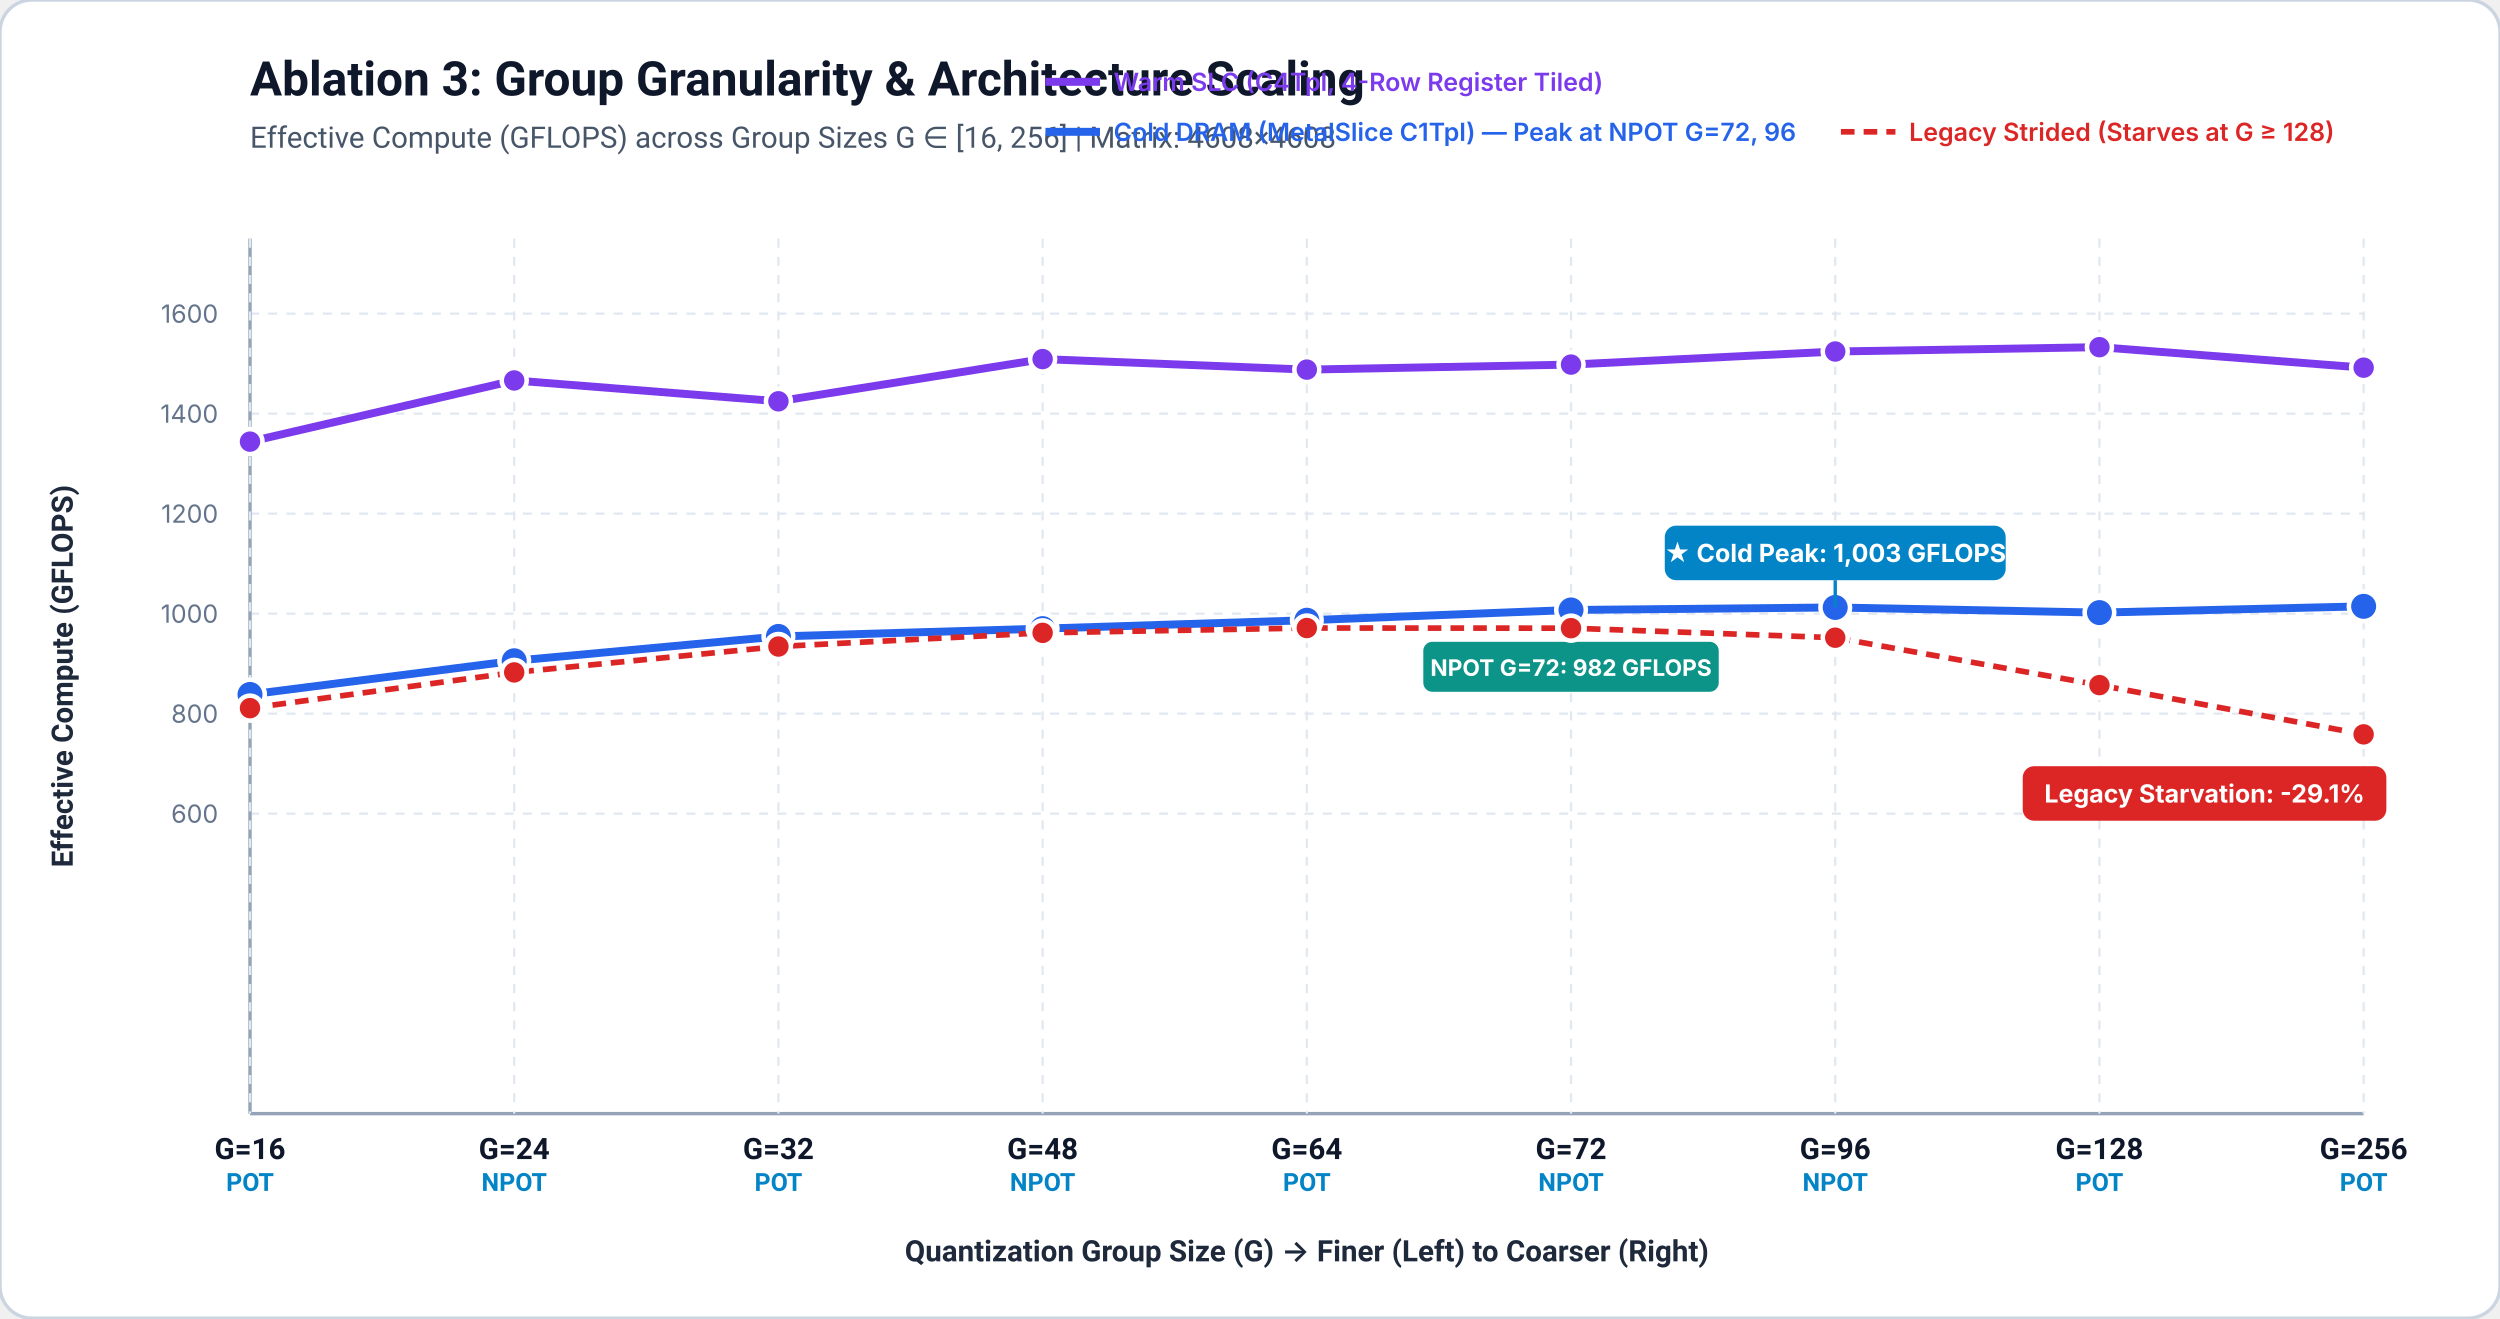
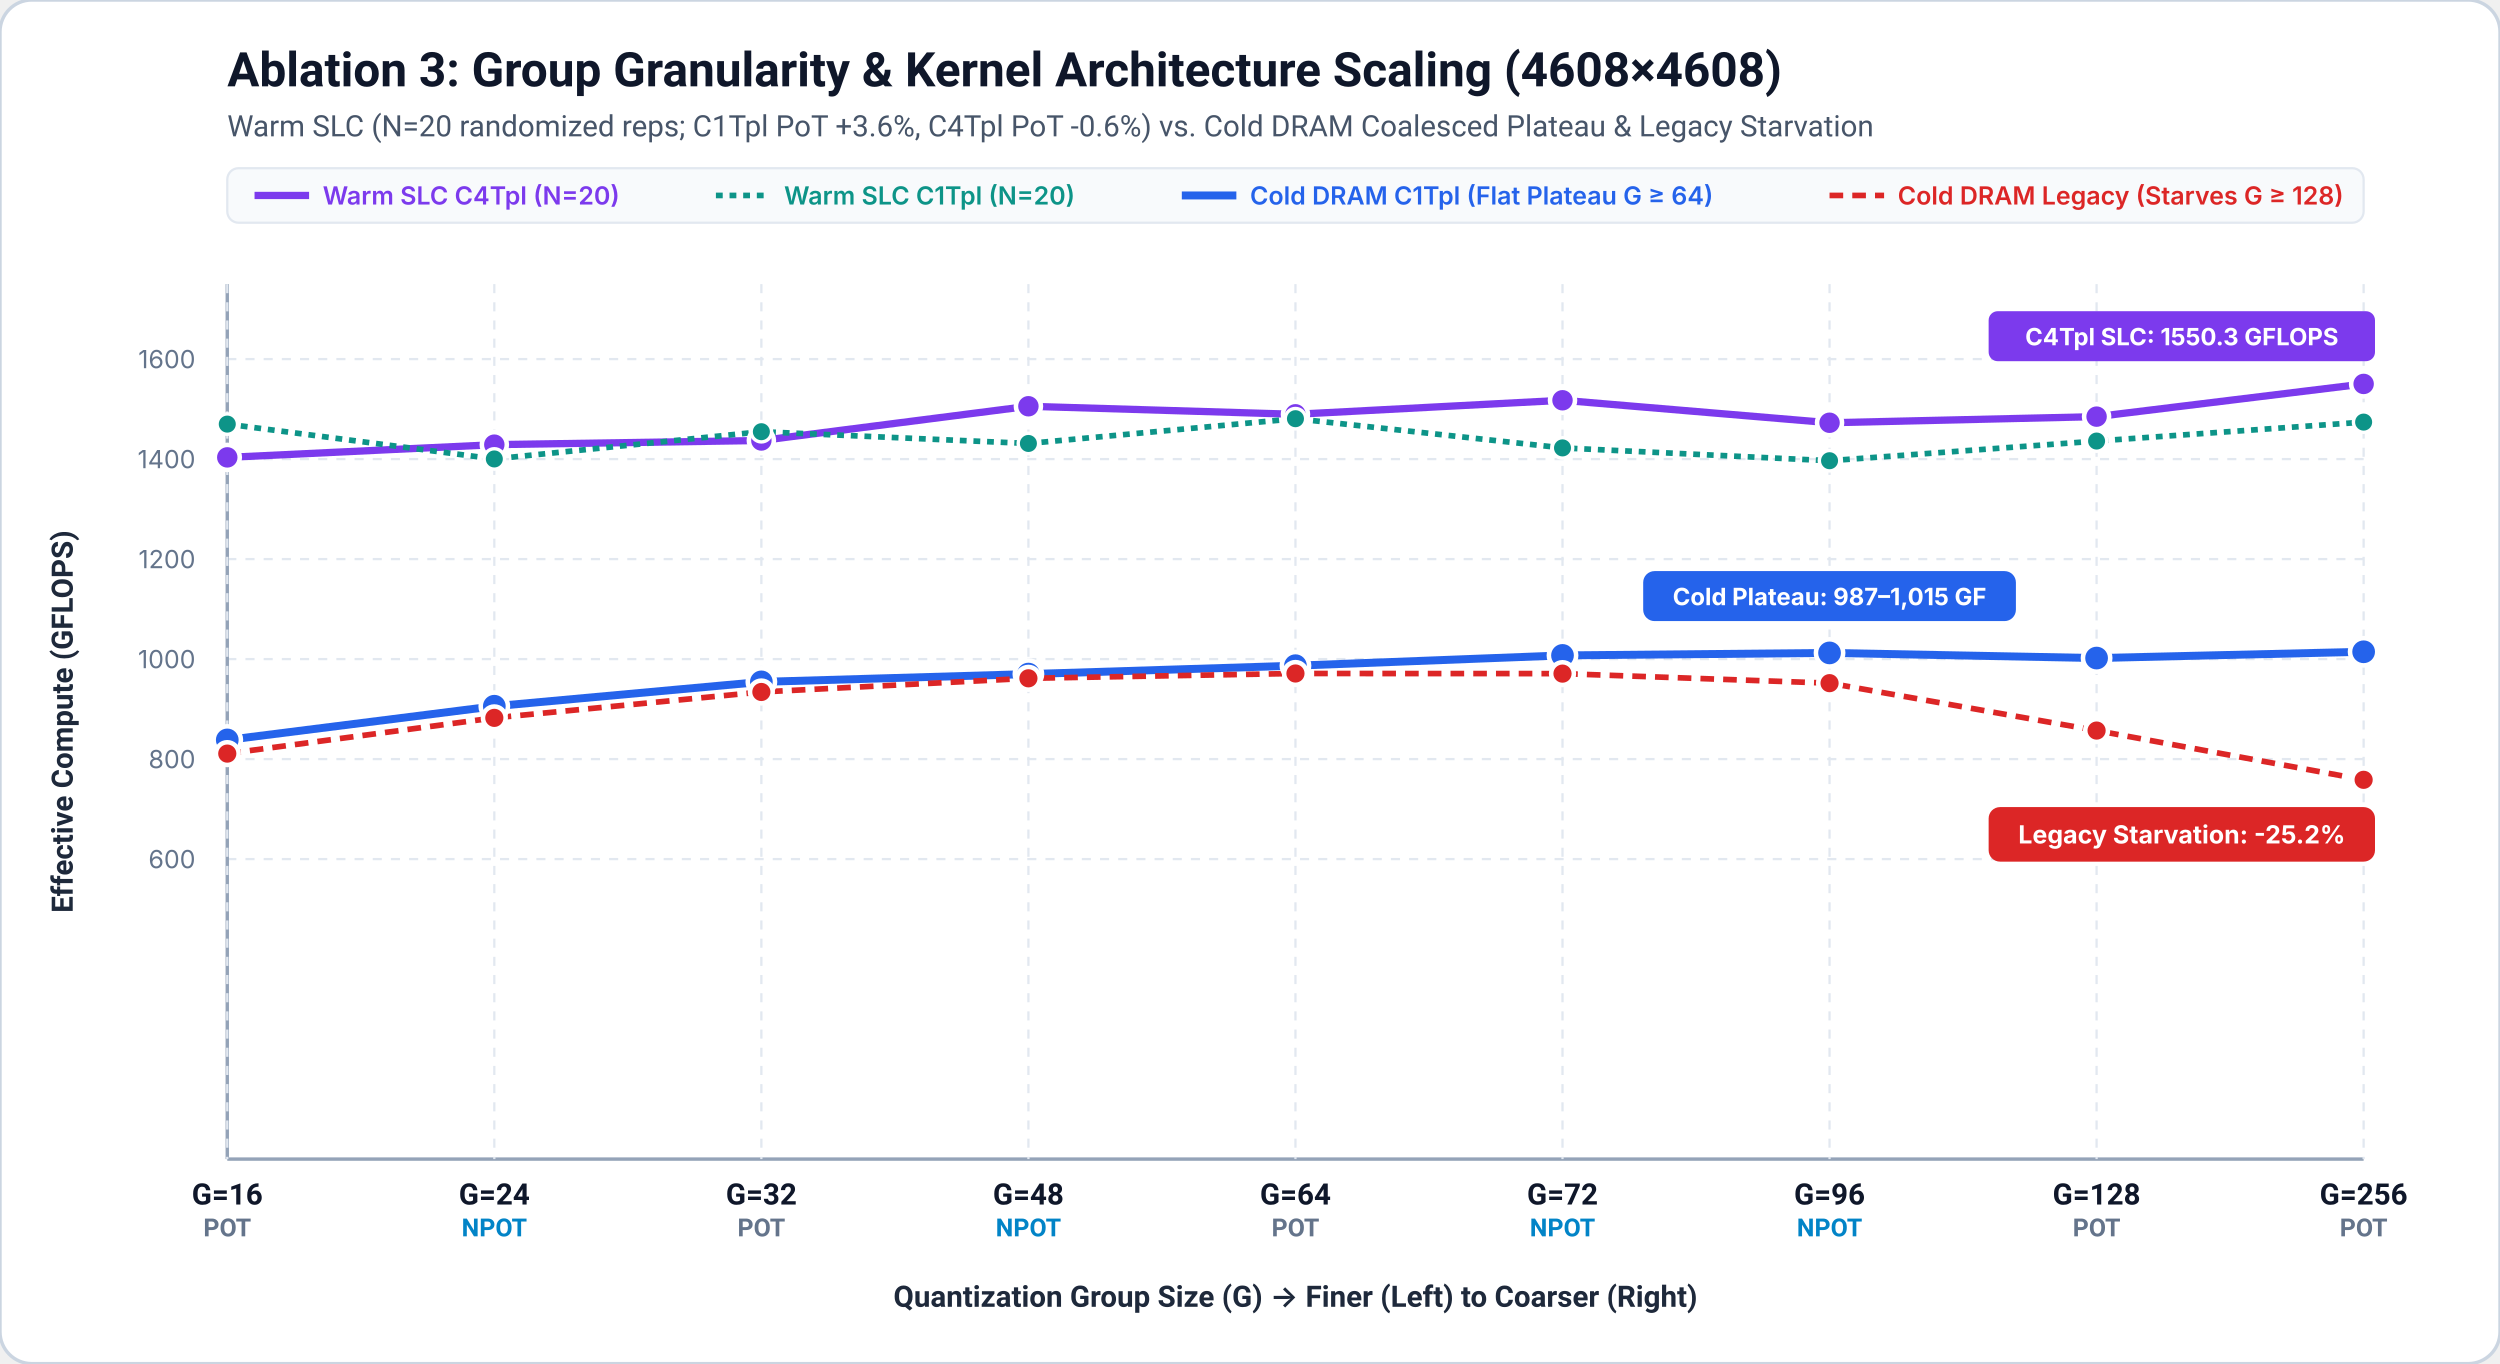
- <svg xmlns="http://www.w3.org/2000/svg" width="1100" height="580">
+ <svg xmlns="http://www.w3.org/2000/svg" width="1100" height="600" viewBox="0 0 1100 600">
  <style>
    .bg { fill: #ffffff; }
    .title { font-family: -apple-system, BlinkMacSystemFont, "Segoe UI", Roboto, sans-serif; font-size: 21px; font-weight: 700; fill: #0f172a; }
    .subtitle { font-family: -apple-system, BlinkMacSystemFont, "Segoe UI", Roboto, sans-serif; font-size: 13px; fill: #475569; }
    .axis-title { font-family: -apple-system, BlinkMacSystemFont, "Segoe UI", Roboto, sans-serif; font-size: 13px; font-weight: 600; fill: #1e293b; }
    .grid { stroke: #e2e8f0; stroke-width: 1; stroke-dasharray: 4,4; }
    .axis-line { stroke: #94a3b8; stroke-width: 1.5; }
    .tick-hdr { font-family: -apple-system, BlinkMacSystemFont, "Segoe UI", Roboto, sans-serif; font-size: 13px; font-weight: 700; fill: #0f172a; }
-     .tick-sub { font-family: -apple-system, BlinkMacSystemFont, "Segoe UI", Roboto, sans-serif; font-size: 11px; font-weight: 600; fill: #0284c7; }
-     .line-c4slc { stroke: #7c3aed; stroke-width: 3.5; fill: none; }
+     .tick-sub { font-family: -apple-system, BlinkMacSystemFont, "Segoe UI", Roboto, sans-serif; font-size: 11px; font-weight: 600; }
+     .line-c4slc { stroke: #7c3aed; stroke-width: 3.2; fill: none; }
+     .line-c1slc { stroke: #0d9488; stroke-width: 2.5; stroke-dasharray: 3,3; fill: none; }
    .line-c1dram { stroke: #2563eb; stroke-width: 3.5; fill: none; }
    .line-leg { stroke: #dc2626; stroke-width: 2.5; stroke-dasharray: 6,4; fill: none; }
  </style>
-   <rect width="1100" height="580" class="bg" rx="14" stroke="#cbd5e1" stroke-width="1.5" />
-   <text x="110" y="42" class="title">Ablation 3: Group Granularity &amp; Architecture Scaling</text>
-   <text x="110" y="65" class="subtitle">Effective Compute (GFLOPS) across Group Sizes G ∈ [16, 256] | Matrix: 4608×4608</text>
-   <line x1="460" y1="36" x2="484" y2="36" class="line-c4slc" />
-   <text x="490" y="40" font-family="-apple-system, sans-serif" font-size="11px" font-weight="600" fill="#7c3aed">Warm SLC (C4Tpl, 4-Row Register Tiled)</text>
-   <line x1="460" y1="58" x2="484" y2="58" class="line-c1dram" />
-   <text x="490" y="62" font-family="-apple-system, sans-serif" font-size="11px" font-weight="600" fill="#2563eb">Cold DRAM (MetalSlice C1Tpl) — Peak at NPOT G=72, 96</text>
-   <line x1="810" y1="58" x2="834" y2="58" class="line-leg" />
-   <text x="840" y="62" font-family="-apple-system, sans-serif" font-size="11px" font-weight="600" fill="#dc2626">Legacy Strided (Starves at G ≥ 128)</text>
-   <line x1="110" y1="358.0" x2="1040" y2="358.0" class="grid" />
-   <text x="96" y="362.0" font-family="-apple-system, sans-serif" font-size="11px" fill="#64748b" text-anchor="end">600</text>
-   <line x1="110" y1="314.0" x2="1040" y2="314.0" class="grid" />
-   <text x="96" y="318.0" font-family="-apple-system, sans-serif" font-size="11px" fill="#64748b" text-anchor="end">800</text>
-   <line x1="110" y1="270.0" x2="1040" y2="270.0" class="grid" />
-   <text x="96" y="274.0" font-family="-apple-system, sans-serif" font-size="11px" fill="#64748b" text-anchor="end">1000</text>
-   <line x1="110" y1="226.0" x2="1040" y2="226.0" class="grid" />
-   <text x="96" y="230.0" font-family="-apple-system, sans-serif" font-size="11px" fill="#64748b" text-anchor="end">1200</text>
-   <line x1="110" y1="182.0" x2="1040" y2="182.0" class="grid" />
-   <text x="96" y="186.0" font-family="-apple-system, sans-serif" font-size="11px" fill="#64748b" text-anchor="end">1400</text>
-   <line x1="110" y1="138.0" x2="1040" y2="138.0" class="grid" />
-   <text x="96" y="142.0" font-family="-apple-system, sans-serif" font-size="11px" fill="#64748b" text-anchor="end">1600</text>
-   <line x1="110" y1="490" x2="1040" y2="490" class="axis-line" />
-   <line x1="110" y1="105" x2="110" y2="490" class="axis-line" />
-   <text x="575.0" y="555" class="axis-title" text-anchor="middle">Quantization Group Size (G) → Finer (Left) to Coarser (Right)</text>
-   <text x="32" y="297.5" class="axis-title" text-anchor="middle" transform="rotate(-90 32 297.5)">Effective Compute (GFLOPS)</text>
-   <line x1="110.0" y1="105" x2="110.0" y2="490" class="grid" />
-   <text x="110.0" y="510" class="tick-hdr" text-anchor="middle">G=16</text>
-   <text x="110.0" y="524" class="tick-sub" fill="#64748b" text-anchor="middle">POT</text>
-   <line x1="226.25" y1="105" x2="226.25" y2="490" class="grid" />
-   <text x="226.25" y="510" class="tick-hdr" text-anchor="middle">G=24</text>
-   <text x="226.25" y="524" class="tick-sub" fill="#0284c7" text-anchor="middle">NPOT</text>
-   <line x1="342.5" y1="105" x2="342.5" y2="490" class="grid" />
-   <text x="342.5" y="510" class="tick-hdr" text-anchor="middle">G=32</text>
-   <text x="342.5" y="524" class="tick-sub" fill="#64748b" text-anchor="middle">POT</text>
-   <line x1="458.75" y1="105" x2="458.75" y2="490" class="grid" />
-   <text x="458.75" y="510" class="tick-hdr" text-anchor="middle">G=48</text>
-   <text x="458.75" y="524" class="tick-sub" fill="#0284c7" text-anchor="middle">NPOT</text>
-   <line x1="575.0" y1="105" x2="575.0" y2="490" class="grid" />
-   <text x="575.0" y="510" class="tick-hdr" text-anchor="middle">G=64</text>
-   <text x="575.0" y="524" class="tick-sub" fill="#64748b" text-anchor="middle">POT</text>
-   <line x1="691.25" y1="105" x2="691.25" y2="490" class="grid" />
-   <text x="691.25" y="510" class="tick-hdr" text-anchor="middle">G=72</text>
-   <text x="691.25" y="524" class="tick-sub" fill="#0284c7" text-anchor="middle">NPOT</text>
-   <line x1="807.5" y1="105" x2="807.5" y2="490" class="grid" />
-   <text x="807.5" y="510" class="tick-hdr" text-anchor="middle">G=96</text>
-   <text x="807.5" y="524" class="tick-sub" fill="#0284c7" text-anchor="middle">NPOT</text>
-   <line x1="923.75" y1="105" x2="923.75" y2="490" class="grid" />
-   <text x="923.75" y="510" class="tick-hdr" text-anchor="middle">G=128</text>
-   <text x="923.75" y="524" class="tick-sub" fill="#64748b" text-anchor="middle">POT</text>
-   <line x1="1040.0" y1="105" x2="1040.0" y2="490" class="grid" />
-   <text x="1040.0" y="510" class="tick-hdr" text-anchor="middle">G=256</text>
-   <text x="1040.0" y="524" class="tick-sub" fill="#64748b" text-anchor="middle">POT</text>
-   <polyline points="110.0,194.32 226.25,167.399 342.5,176.573 458.75,157.996 575.0,162.631 691.25,160.42 807.5,154.661 923.75,152.753 1040.0,161.778" class="line-c4slc" />
-   <polyline points="110.0,305.569 226.25,290.737 342.5,280.025 458.75,276.596 575.0,272.903 691.25,268.383 807.5,267.283 923.75,269.547 1040.0,266.784" class="line-c1dram" />
-   <polyline points="110.0,311.586 226.25,295.864 342.5,284.469 458.75,278.458 575.0,276.336 691.25,276.393 807.5,280.588 923.75,301.45 1040.0,323.121" class="line-leg" />
-   <circle cx="110.0" cy="194.32" r="5.5" fill="#7c3aed" stroke="#ffffff" stroke-width="2" />
-   <circle cx="110.0" cy="305.569" r="6.5" fill="#2563eb" stroke="#ffffff" stroke-width="2" />
-   <circle cx="110.0" cy="311.586" r="5.5" fill="#dc2626" stroke="#ffffff" stroke-width="2" />
-   <circle cx="226.25" cy="167.399" r="5.5" fill="#7c3aed" stroke="#ffffff" stroke-width="2" />
-   <circle cx="226.25" cy="290.737" r="6.5" fill="#2563eb" stroke="#ffffff" stroke-width="2" />
-   <circle cx="226.25" cy="295.864" r="5.5" fill="#dc2626" stroke="#ffffff" stroke-width="2" />
-   <circle cx="342.5" cy="176.573" r="5.5" fill="#7c3aed" stroke="#ffffff" stroke-width="2" />
-   <circle cx="342.5" cy="280.025" r="6.5" fill="#2563eb" stroke="#ffffff" stroke-width="2" />
-   <circle cx="342.5" cy="284.469" r="5.5" fill="#dc2626" stroke="#ffffff" stroke-width="2" />
-   <circle cx="458.75" cy="157.996" r="5.5" fill="#7c3aed" stroke="#ffffff" stroke-width="2" />
-   <circle cx="458.75" cy="276.596" r="6.5" fill="#2563eb" stroke="#ffffff" stroke-width="2" />
-   <circle cx="458.75" cy="278.458" r="5.5" fill="#dc2626" stroke="#ffffff" stroke-width="2" />
-   <circle cx="575.0" cy="162.631" r="5.5" fill="#7c3aed" stroke="#ffffff" stroke-width="2" />
-   <circle cx="575.0" cy="272.903" r="6.5" fill="#2563eb" stroke="#ffffff" stroke-width="2" />
-   <circle cx="575.0" cy="276.336" r="5.5" fill="#dc2626" stroke="#ffffff" stroke-width="2" />
-   <circle cx="691.25" cy="160.42" r="5.5" fill="#7c3aed" stroke="#ffffff" stroke-width="2" />
-   <circle cx="691.25" cy="268.383" r="6.5" fill="#2563eb" stroke="#ffffff" stroke-width="2" />
-   <rect x="626.25" y="282.383" width="130" height="22" rx="4" fill="#0d9488" />
-   <text x="691.25" y="297.383" font-family="-apple-system, sans-serif" font-size="10px" font-weight="700" fill="#ffffff" text-anchor="middle">NPOT G=72: 982 GFLOPS</text>
-   <circle cx="691.25" cy="276.393" r="5.5" fill="#dc2626" stroke="#ffffff" stroke-width="2" />
-   <circle cx="807.5" cy="154.661" r="5.5" fill="#7c3aed" stroke="#ffffff" stroke-width="2" />
-   <circle cx="807.5" cy="267.283" r="6.5" fill="#2563eb" stroke="#ffffff" stroke-width="2" />
-   <rect x="732.5" y="231.283" width="150" height="24" rx="5" fill="#0284c7" />
-   <text x="807.5" y="247.283" font-family="-apple-system, sans-serif" font-size="11px" font-weight="700" fill="#ffffff" text-anchor="middle">★ Cold Peak: 1,003 GFLOPS</text>
-   <line x1="807.5" y1="267.283" x2="807.5" y2="255.283" stroke="#0284c7" stroke-width="1.5" />
-   <circle cx="807.5" cy="280.588" r="5.5" fill="#dc2626" stroke="#ffffff" stroke-width="2" />
-   <circle cx="923.75" cy="152.753" r="5.5" fill="#7c3aed" stroke="#ffffff" stroke-width="2" />
-   <circle cx="923.75" cy="269.547" r="6.5" fill="#2563eb" stroke="#ffffff" stroke-width="2" />
-   <circle cx="923.75" cy="301.45" r="5.5" fill="#dc2626" stroke="#ffffff" stroke-width="2" />
-   <circle cx="1040.0" cy="161.778" r="5.5" fill="#7c3aed" stroke="#ffffff" stroke-width="2" />
-   <circle cx="1040.0" cy="266.784" r="6.5" fill="#2563eb" stroke="#ffffff" stroke-width="2" />
-   <circle cx="1040.0" cy="323.121" r="5.5" fill="#dc2626" stroke="#ffffff" stroke-width="2" />
-   <rect x="890.0" y="337.121" width="160" height="24" rx="5" fill="#dc2626" />
-   <text x="970.0" y="353.121" font-family="-apple-system, sans-serif" font-size="11px" font-weight="700" fill="#ffffff" text-anchor="middle">Legacy Starvation: -29.1%</text>
+   <rect width="1100" height="600" class="bg" rx="14" stroke="#cbd5e1" stroke-width="1.5" />
+   <text x="100" y="38" class="title">Ablation 3: Group Granularity &amp; Kernel Architecture Scaling (4608×4608)</text>
+   <text x="100" y="60" class="subtitle">Warm SLC (N=20 randomized reps; C1Tpl PoT +3.6%, C4Tpl PoT -0.6%) vs. Cold DRAM Coalesced Plateau &amp; Legacy Starvation</text>
+   <rect x="100" y="74" width="940" height="24" rx="5" fill="#f8fafc" stroke="#e2e8f0" stroke-width="1" />
+   <line x1="112" y1="86" x2="136" y2="86" class="line-c4slc" />
+   <text x="142" y="90" font-family="-apple-system, sans-serif" font-size="11px" font-weight="600" fill="#7c3aed">Warm SLC C4Tpl (N=20)</text>
+   <line x1="315" y1="86" x2="339" y2="86" class="line-c1slc" />
+   <text x="345" y="90" font-family="-apple-system, sans-serif" font-size="11px" font-weight="600" fill="#0d9488">Warm SLC C1Tpl (N=20)</text>
+   <line x1="520" y1="86" x2="544" y2="86" class="line-c1dram" />
+   <text x="550" y="90" font-family="-apple-system, sans-serif" font-size="11px" font-weight="600" fill="#2563eb">Cold DRAM C1Tpl (Flat Plateau G ≥ 64)</text>
+   <line x1="805" y1="86" x2="829" y2="86" class="line-leg" />
+   <text x="835" y="90" font-family="-apple-system, sans-serif" font-size="11px" font-weight="600" fill="#dc2626">Cold DRAM Legacy (Starves G ≥ 128)</text>
+   <line x1="100" y1="378.0" x2="1040" y2="378.0" class="grid" />
+   <text x="86" y="382.0" font-family="-apple-system, sans-serif" font-size="11px" fill="#64748b" text-anchor="end">600</text>
+   <line x1="100" y1="334.0" x2="1040" y2="334.0" class="grid" />
+   <text x="86" y="338.0" font-family="-apple-system, sans-serif" font-size="11px" fill="#64748b" text-anchor="end">800</text>
+   <line x1="100" y1="290.0" x2="1040" y2="290.0" class="grid" />
+   <text x="86" y="294.0" font-family="-apple-system, sans-serif" font-size="11px" fill="#64748b" text-anchor="end">1000</text>
+   <line x1="100" y1="246.0" x2="1040" y2="246.0" class="grid" />
+   <text x="86" y="250.0" font-family="-apple-system, sans-serif" font-size="11px" fill="#64748b" text-anchor="end">1200</text>
+   <line x1="100" y1="202.0" x2="1040" y2="202.0" class="grid" />
+   <text x="86" y="206.0" font-family="-apple-system, sans-serif" font-size="11px" fill="#64748b" text-anchor="end">1400</text>
+   <line x1="100" y1="158.0" x2="1040" y2="158.0" class="grid" />
+   <text x="86" y="162.0" font-family="-apple-system, sans-serif" font-size="11px" fill="#64748b" text-anchor="end">1600</text>
+   <line x1="100" y1="510" x2="1040" y2="510" class="axis-line" />
+   <line x1="100" y1="125" x2="100" y2="510" class="axis-line" />
+   <text x="570.0" y="575" class="axis-title" text-anchor="middle">Quantization Group Size (G) → Finer (Left) to Coarser (Right)</text>
+   <text x="32" y="317.5" class="axis-title" text-anchor="middle" transform="rotate(-90 32 317.5)">Effective Compute (GFLOPS)</text>
+   <line x1="100.0" y1="125" x2="100.0" y2="510" class="grid" />
+   <text x="100.0" y="530" class="tick-hdr" text-anchor="middle">G=16</text>
+   <text x="100.0" y="544" class="tick-sub" fill="#64748b" text-anchor="middle">POT</text>
+   <line x1="217.5" y1="125" x2="217.5" y2="510" class="grid" />
+   <text x="217.5" y="530" class="tick-hdr" text-anchor="middle">G=24</text>
+   <text x="217.5" y="544" class="tick-sub" fill="#0284c7" text-anchor="middle">NPOT</text>
+   <line x1="335.0" y1="125" x2="335.0" y2="510" class="grid" />
+   <text x="335.0" y="530" class="tick-hdr" text-anchor="middle">G=32</text>
+   <text x="335.0" y="544" class="tick-sub" fill="#64748b" text-anchor="middle">POT</text>
+   <line x1="452.5" y1="125" x2="452.5" y2="510" class="grid" />
+   <text x="452.5" y="530" class="tick-hdr" text-anchor="middle">G=48</text>
+   <text x="452.5" y="544" class="tick-sub" fill="#0284c7" text-anchor="middle">NPOT</text>
+   <line x1="570.0" y1="125" x2="570.0" y2="510" class="grid" />
+   <text x="570.0" y="530" class="tick-hdr" text-anchor="middle">G=64</text>
+   <text x="570.0" y="544" class="tick-sub" fill="#64748b" text-anchor="middle">POT</text>
+   <line x1="687.5" y1="125" x2="687.5" y2="510" class="grid" />
+   <text x="687.5" y="530" class="tick-hdr" text-anchor="middle">G=72</text>
+   <text x="687.5" y="544" class="tick-sub" fill="#0284c7" text-anchor="middle">NPOT</text>
+   <line x1="805.0" y1="125" x2="805.0" y2="510" class="grid" />
+   <text x="805.0" y="530" class="tick-hdr" text-anchor="middle">G=96</text>
+   <text x="805.0" y="544" class="tick-sub" fill="#0284c7" text-anchor="middle">NPOT</text>
+   <line x1="922.5" y1="125" x2="922.5" y2="510" class="grid" />
+   <text x="922.5" y="530" class="tick-hdr" text-anchor="middle">G=128</text>
+   <text x="922.5" y="544" class="tick-sub" fill="#64748b" text-anchor="middle">POT</text>
+   <line x1="1040.0" y1="125" x2="1040.0" y2="510" class="grid" />
+   <text x="1040.0" y="530" class="tick-hdr" text-anchor="middle">G=256</text>
+   <text x="1040.0" y="544" class="tick-sub" fill="#64748b" text-anchor="middle">POT</text>
+   <polyline points="100.0,201.246 217.5,195.648 335.0,193.815 452.5,178.752 570.0,182.292 687.5,176.119 805.0,186.014 922.5,183.318 1040.0,168.928" class="line-c4slc" />
+   <polyline points="100.0,186.606 217.5,201.939 335.0,189.949 452.5,195.124 570.0,184.227 687.5,197.081 805.0,202.715 922.5,194.063 1040.0,185.725" class="line-c1slc" />
+   <polyline points="100.0,325.569 217.5,310.737 335.0,300.025 452.5,296.596 570.0,292.903 687.5,288.383 805.0,287.283 922.5,289.547 1040.0,286.784" class="line-c1dram" />
+   <polyline points="100.0,331.586 217.5,315.864 335.0,304.469 452.5,298.458 570.0,296.336 687.5,296.393 805.0,300.588 922.5,321.45 1040.0,343.121" class="line-leg" />
+   <circle cx="100.0" cy="201.246" r="5.5" fill="#7c3aed" stroke="#ffffff" stroke-width="2" />
+   <circle cx="100.0" cy="186.606" r="4.5" fill="#0d9488" stroke="#ffffff" stroke-width="1.5" />
+   <circle cx="100.0" cy="325.569" r="6" fill="#2563eb" stroke="#ffffff" stroke-width="2" />
+   <circle cx="100.0" cy="331.586" r="5" fill="#dc2626" stroke="#ffffff" stroke-width="2" />
+   <circle cx="217.5" cy="195.648" r="5.5" fill="#7c3aed" stroke="#ffffff" stroke-width="2" />
+   <circle cx="217.5" cy="201.939" r="4.5" fill="#0d9488" stroke="#ffffff" stroke-width="1.5" />
+   <circle cx="217.5" cy="310.737" r="6" fill="#2563eb" stroke="#ffffff" stroke-width="2" />
+   <circle cx="217.5" cy="315.864" r="5" fill="#dc2626" stroke="#ffffff" stroke-width="2" />
+   <circle cx="335.0" cy="193.815" r="5.5" fill="#7c3aed" stroke="#ffffff" stroke-width="2" />
+   <circle cx="335.0" cy="189.949" r="4.5" fill="#0d9488" stroke="#ffffff" stroke-width="1.5" />
+   <circle cx="335.0" cy="300.025" r="6" fill="#2563eb" stroke="#ffffff" stroke-width="2" />
+   <circle cx="335.0" cy="304.469" r="5" fill="#dc2626" stroke="#ffffff" stroke-width="2" />
+   <circle cx="452.5" cy="178.752" r="5.5" fill="#7c3aed" stroke="#ffffff" stroke-width="2" />
+   <circle cx="452.5" cy="195.124" r="4.5" fill="#0d9488" stroke="#ffffff" stroke-width="1.5" />
+   <circle cx="452.5" cy="296.596" r="6" fill="#2563eb" stroke="#ffffff" stroke-width="2" />
+   <circle cx="452.5" cy="298.458" r="5" fill="#dc2626" stroke="#ffffff" stroke-width="2" />
+   <circle cx="570.0" cy="182.292" r="5.5" fill="#7c3aed" stroke="#ffffff" stroke-width="2" />
+   <circle cx="570.0" cy="184.227" r="4.5" fill="#0d9488" stroke="#ffffff" stroke-width="1.5" />
+   <circle cx="570.0" cy="292.903" r="6" fill="#2563eb" stroke="#ffffff" stroke-width="2" />
+   <circle cx="570.0" cy="296.336" r="5" fill="#dc2626" stroke="#ffffff" stroke-width="2" />
+   <circle cx="687.5" cy="176.119" r="5.5" fill="#7c3aed" stroke="#ffffff" stroke-width="2" />
+   <circle cx="687.5" cy="197.081" r="4.5" fill="#0d9488" stroke="#ffffff" stroke-width="1.5" />
+   <circle cx="687.5" cy="288.383" r="6" fill="#2563eb" stroke="#ffffff" stroke-width="2" />
+   <circle cx="687.5" cy="296.393" r="5" fill="#dc2626" stroke="#ffffff" stroke-width="2" />
+   <circle cx="805.0" cy="186.014" r="5.5" fill="#7c3aed" stroke="#ffffff" stroke-width="2" />
+   <circle cx="805.0" cy="202.715" r="4.5" fill="#0d9488" stroke="#ffffff" stroke-width="1.5" />
+   <circle cx="805.0" cy="287.283" r="6" fill="#2563eb" stroke="#ffffff" stroke-width="2" />
+   <circle cx="805.0" cy="300.588" r="5" fill="#dc2626" stroke="#ffffff" stroke-width="2" />
+   <rect x="723.0" y="251.283" width="164" height="22" rx="5" fill="#2563eb" />
+   <text x="805.0" y="266.283" font-family="-apple-system, sans-serif" font-size="10.5px" font-weight="700" fill="#ffffff" text-anchor="middle">Cold Plateau: 987–1,015 GF</text>
+   <circle cx="922.5" cy="183.318" r="5.5" fill="#7c3aed" stroke="#ffffff" stroke-width="2" />
+   <circle cx="922.5" cy="194.063" r="4.5" fill="#0d9488" stroke="#ffffff" stroke-width="1.5" />
+   <circle cx="922.5" cy="289.547" r="6" fill="#2563eb" stroke="#ffffff" stroke-width="2" />
+   <circle cx="922.5" cy="321.45" r="5" fill="#dc2626" stroke="#ffffff" stroke-width="2" />
+   <circle cx="1040.0" cy="168.928" r="5.5" fill="#7c3aed" stroke="#ffffff" stroke-width="2" />
+   <circle cx="1040.0" cy="185.725" r="4.5" fill="#0d9488" stroke="#ffffff" stroke-width="1.5" />
+   <circle cx="1040.0" cy="286.784" r="6" fill="#2563eb" stroke="#ffffff" stroke-width="2" />
+   <circle cx="1040.0" cy="343.121" r="5" fill="#dc2626" stroke="#ffffff" stroke-width="2" />
+   <rect x="875.0" y="136.928" width="170" height="22" rx="4" fill="#7c3aed" />
+   <text x="960.0" y="151.928" font-family="-apple-system, sans-serif" font-size="10.5px" font-weight="700" fill="#ffffff" text-anchor="middle">C4Tpl SLC: 1550.3 GFLOPS</text>
+   <rect x="875.0" y="355.121" width="170" height="24" rx="5" fill="#dc2626" />
+   <text x="960.0" y="371.121" font-family="-apple-system, sans-serif" font-size="11px" font-weight="700" fill="#ffffff" text-anchor="middle">Legacy Starvation: -25.2%</text>
</svg>
